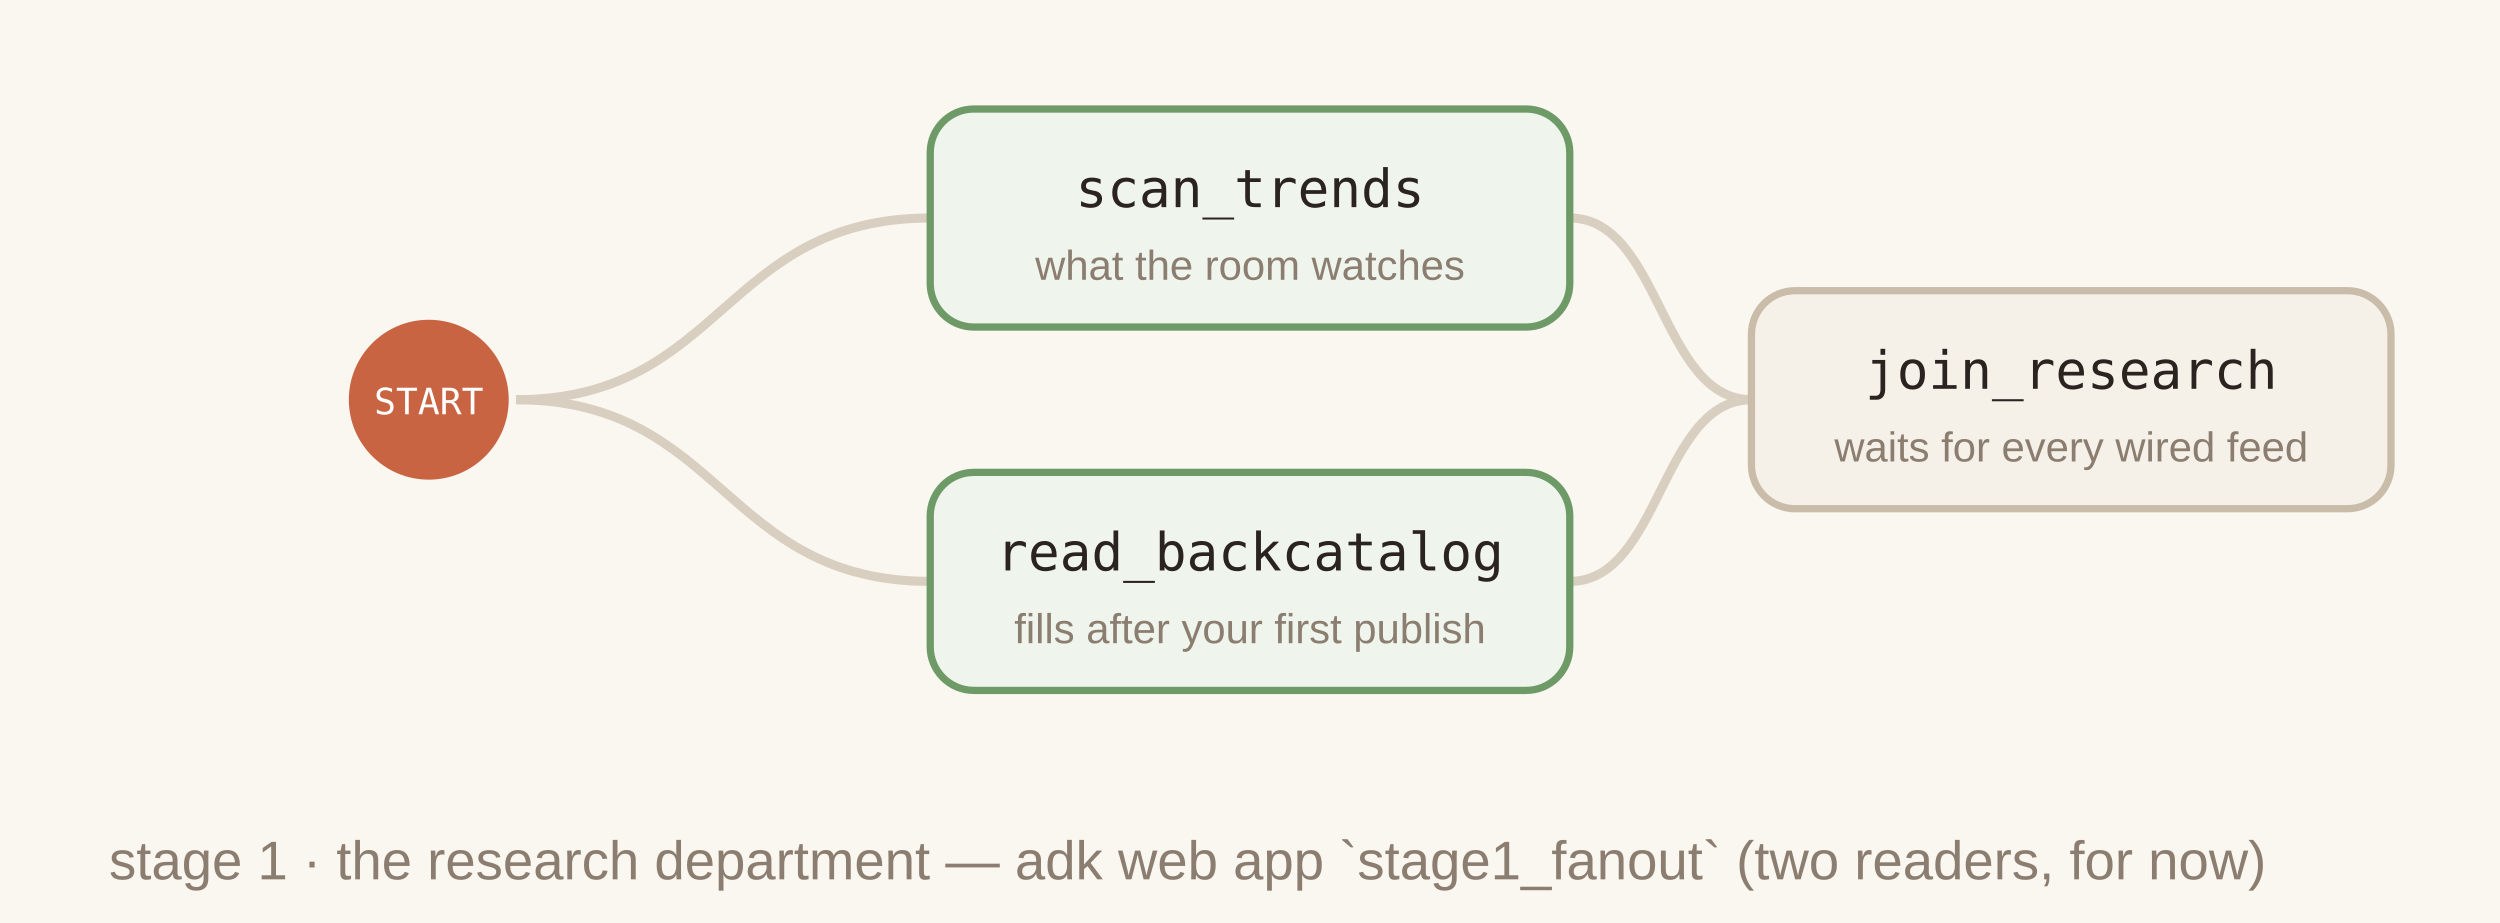
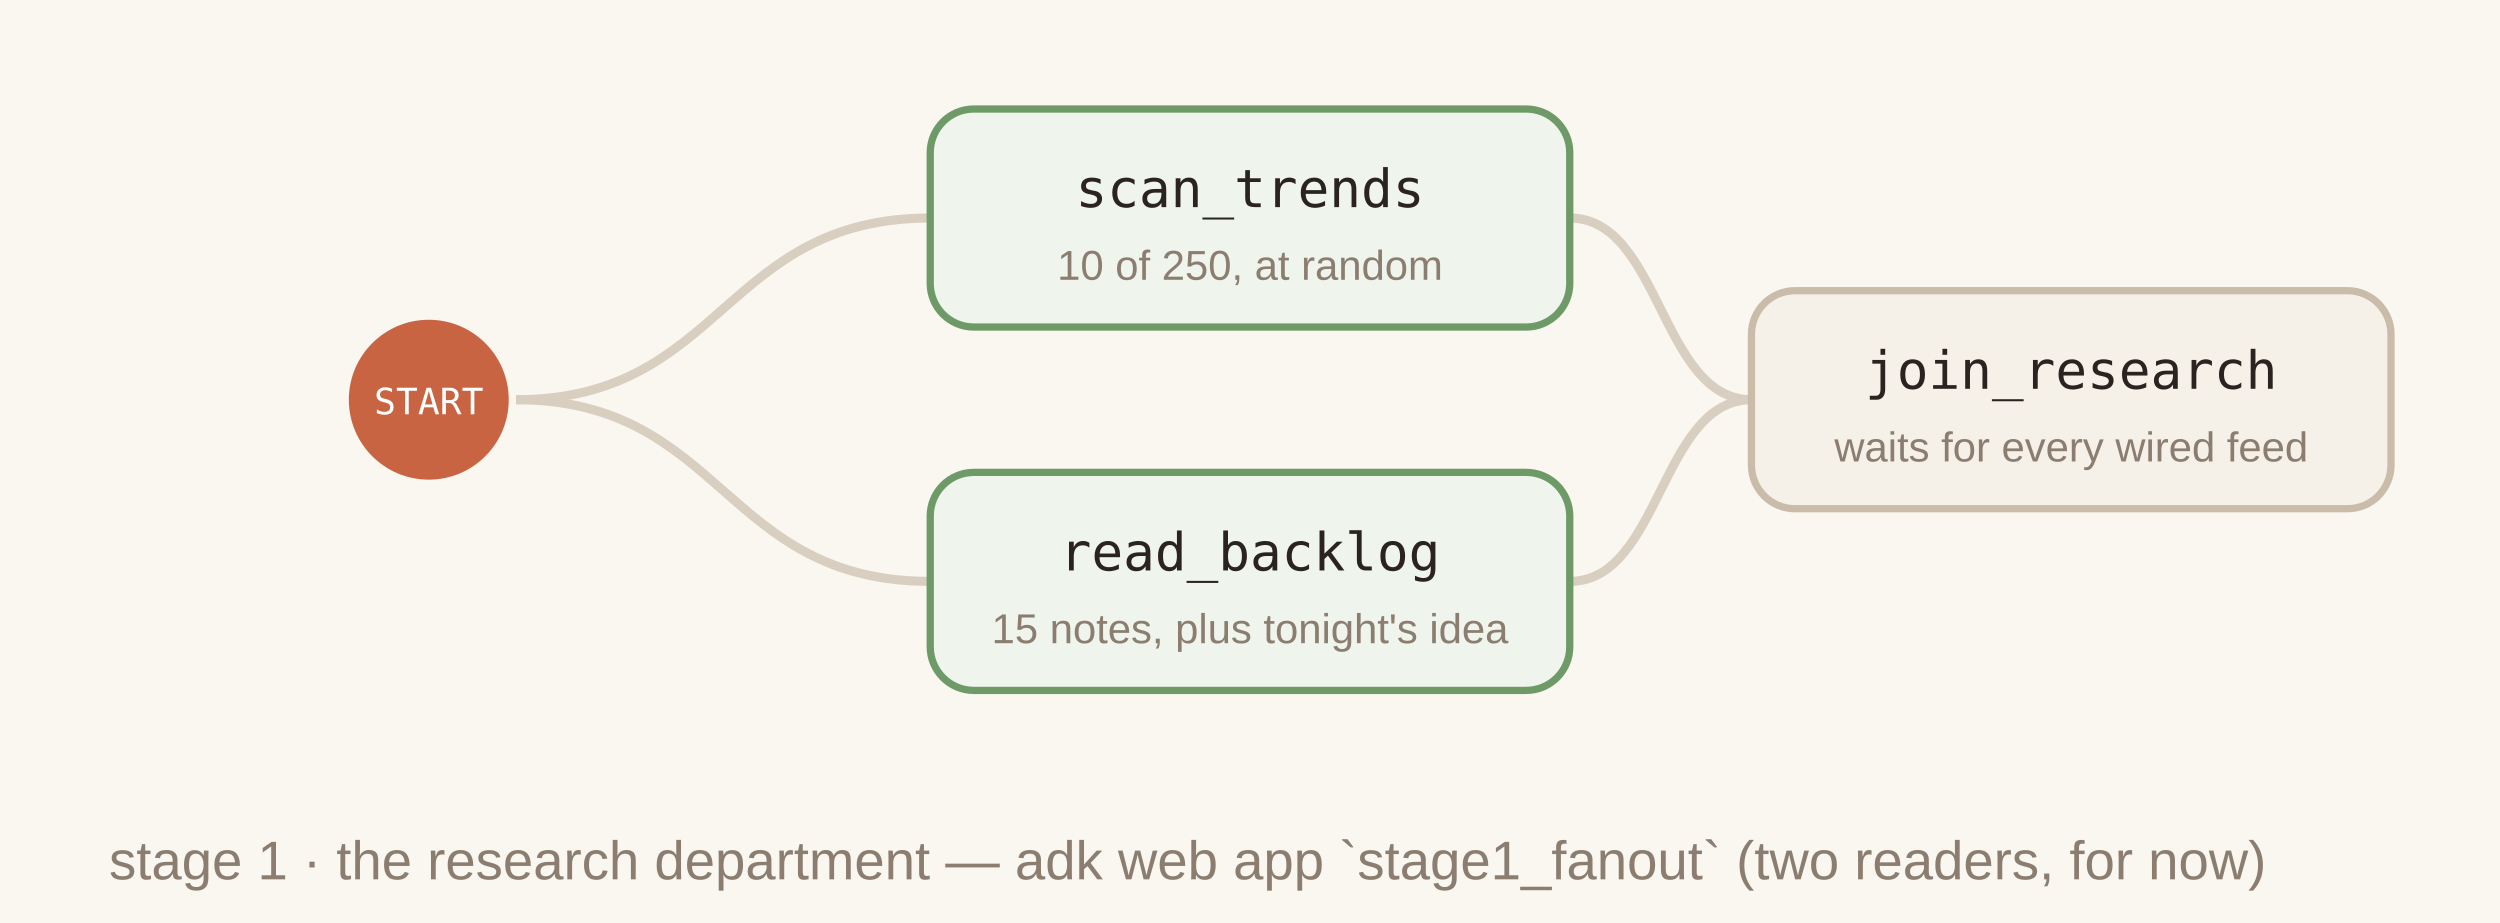
<svg xmlns="http://www.w3.org/2000/svg" width="688" height="254" viewBox="0 0 688 254">
  <rect width="688" height="254" fill="#FAF6F0" />
  <path d="M142,110 C199,110 199,60 256,60" fill="none" stroke="#D9CFC0" stroke-width="2.5" />
  <path d="M432,60 C457,60 457,110 482,110" fill="none" stroke="#D9CFC0" stroke-width="2.5" />
  <path d="M142,110 C199,110 199,160 256,160" fill="none" stroke="#D9CFC0" stroke-width="2.5" />
  <path d="M432,160 C457,160 457,110 482,110" fill="none" stroke="#D9CFC0" stroke-width="2.5" />
  <circle cx="118" cy="110" r="22" fill="#C96442" />
  <text x="118" y="114" text-anchor="middle" font-size="10" font-family="SF Mono,Menlo,monospace" fill="#fff">START</text>
  <rect x="256" y="30" width="176" height="60" rx="12" fill="#EFF4EC" stroke="#6E9A68" stroke-width="2" />
  <text x="344" y="57" text-anchor="middle" font-size="14.5" font-family="SF Mono,Menlo,monospace" fill="#2B2320">scan_trends</text>
-   <text x="344" y="77" text-anchor="middle" font-size="11.5" font-family="-apple-system,Arial" fill="#8B7E70">what the room watches</text>
+   <text x="344" y="77" text-anchor="middle" font-size="11.5" font-family="-apple-system,Arial" fill="#8B7E70">10 of 250, at random</text>
  <rect x="256" y="130" width="176" height="60" rx="12" fill="#EFF4EC" stroke="#6E9A68" stroke-width="2" />
-   <text x="344" y="157" text-anchor="middle" font-size="14.5" font-family="SF Mono,Menlo,monospace" fill="#2B2320">read_backcatalog</text>
-   <text x="344" y="177" text-anchor="middle" font-size="11.5" font-family="-apple-system,Arial" fill="#8B7E70">fills after your first publish</text>
+   <text x="344" y="157" text-anchor="middle" font-size="14.5" font-family="SF Mono,Menlo,monospace" fill="#2B2320">read_backlog</text>
+   <text x="344" y="177" text-anchor="middle" font-size="11.5" font-family="-apple-system,Arial" fill="#8B7E70">15 notes, plus tonight's idea</text>
  <rect x="482" y="80" width="176" height="60" rx="12" fill="#F6F1E8" stroke="#C9BCA9" stroke-width="2" />
  <text x="570" y="107" text-anchor="middle" font-size="14.5" font-family="SF Mono,Menlo,monospace" fill="#2B2320">join_research</text>
  <text x="570" y="127" text-anchor="middle" font-size="11.5" font-family="-apple-system,Arial" fill="#8B7E70">waits for every wired feed</text>
  <text x="30" y="242" font-size="15" fill="#8B7E70" font-family="-apple-system,Arial">stage 1 · the research department — adk web app `stage1_fanout` (two readers, for now)</text>
</svg>
